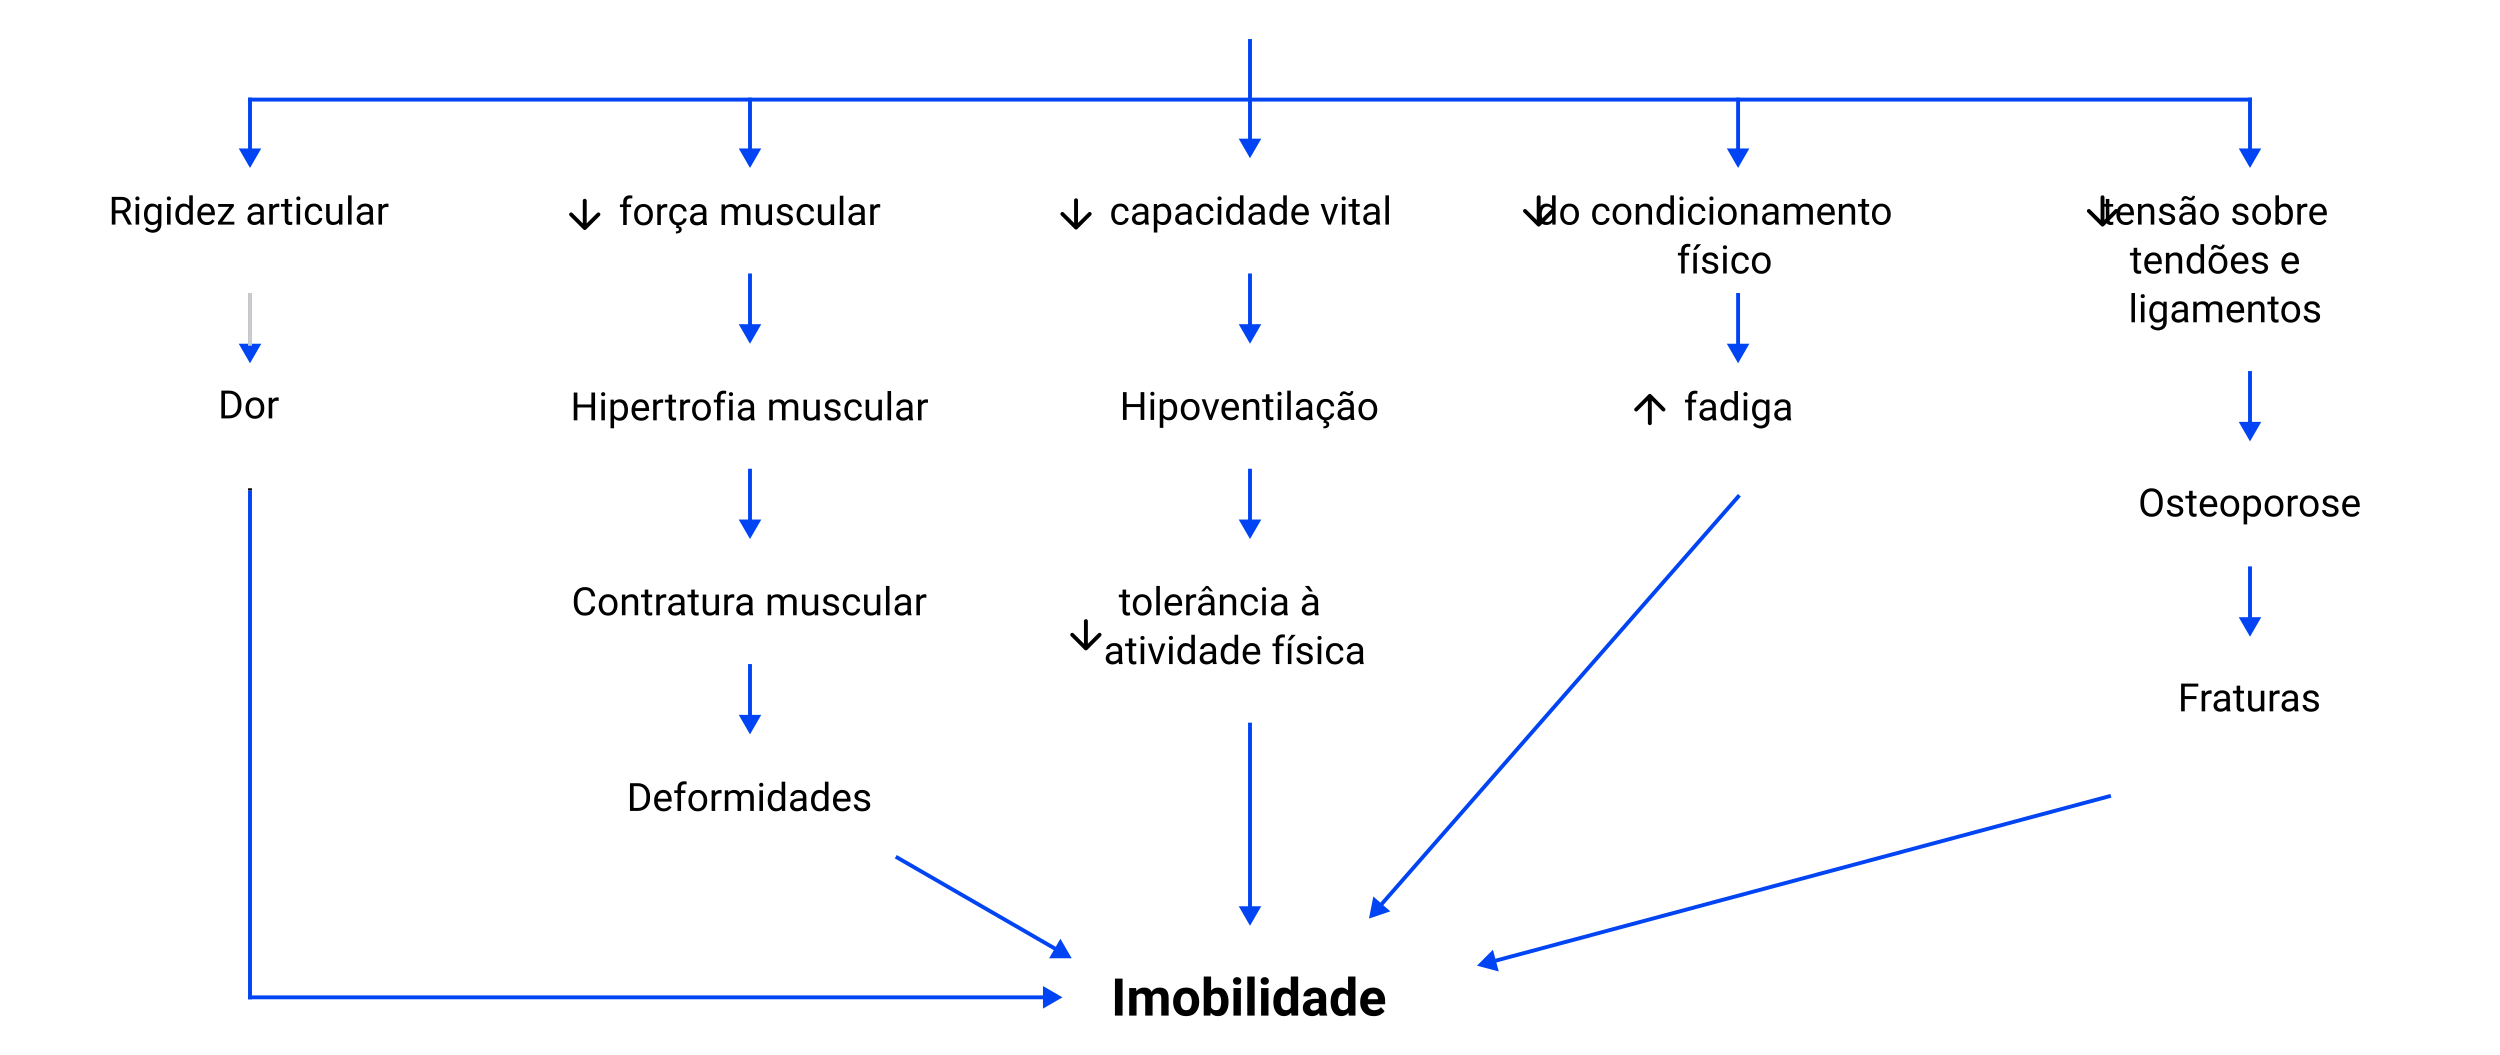
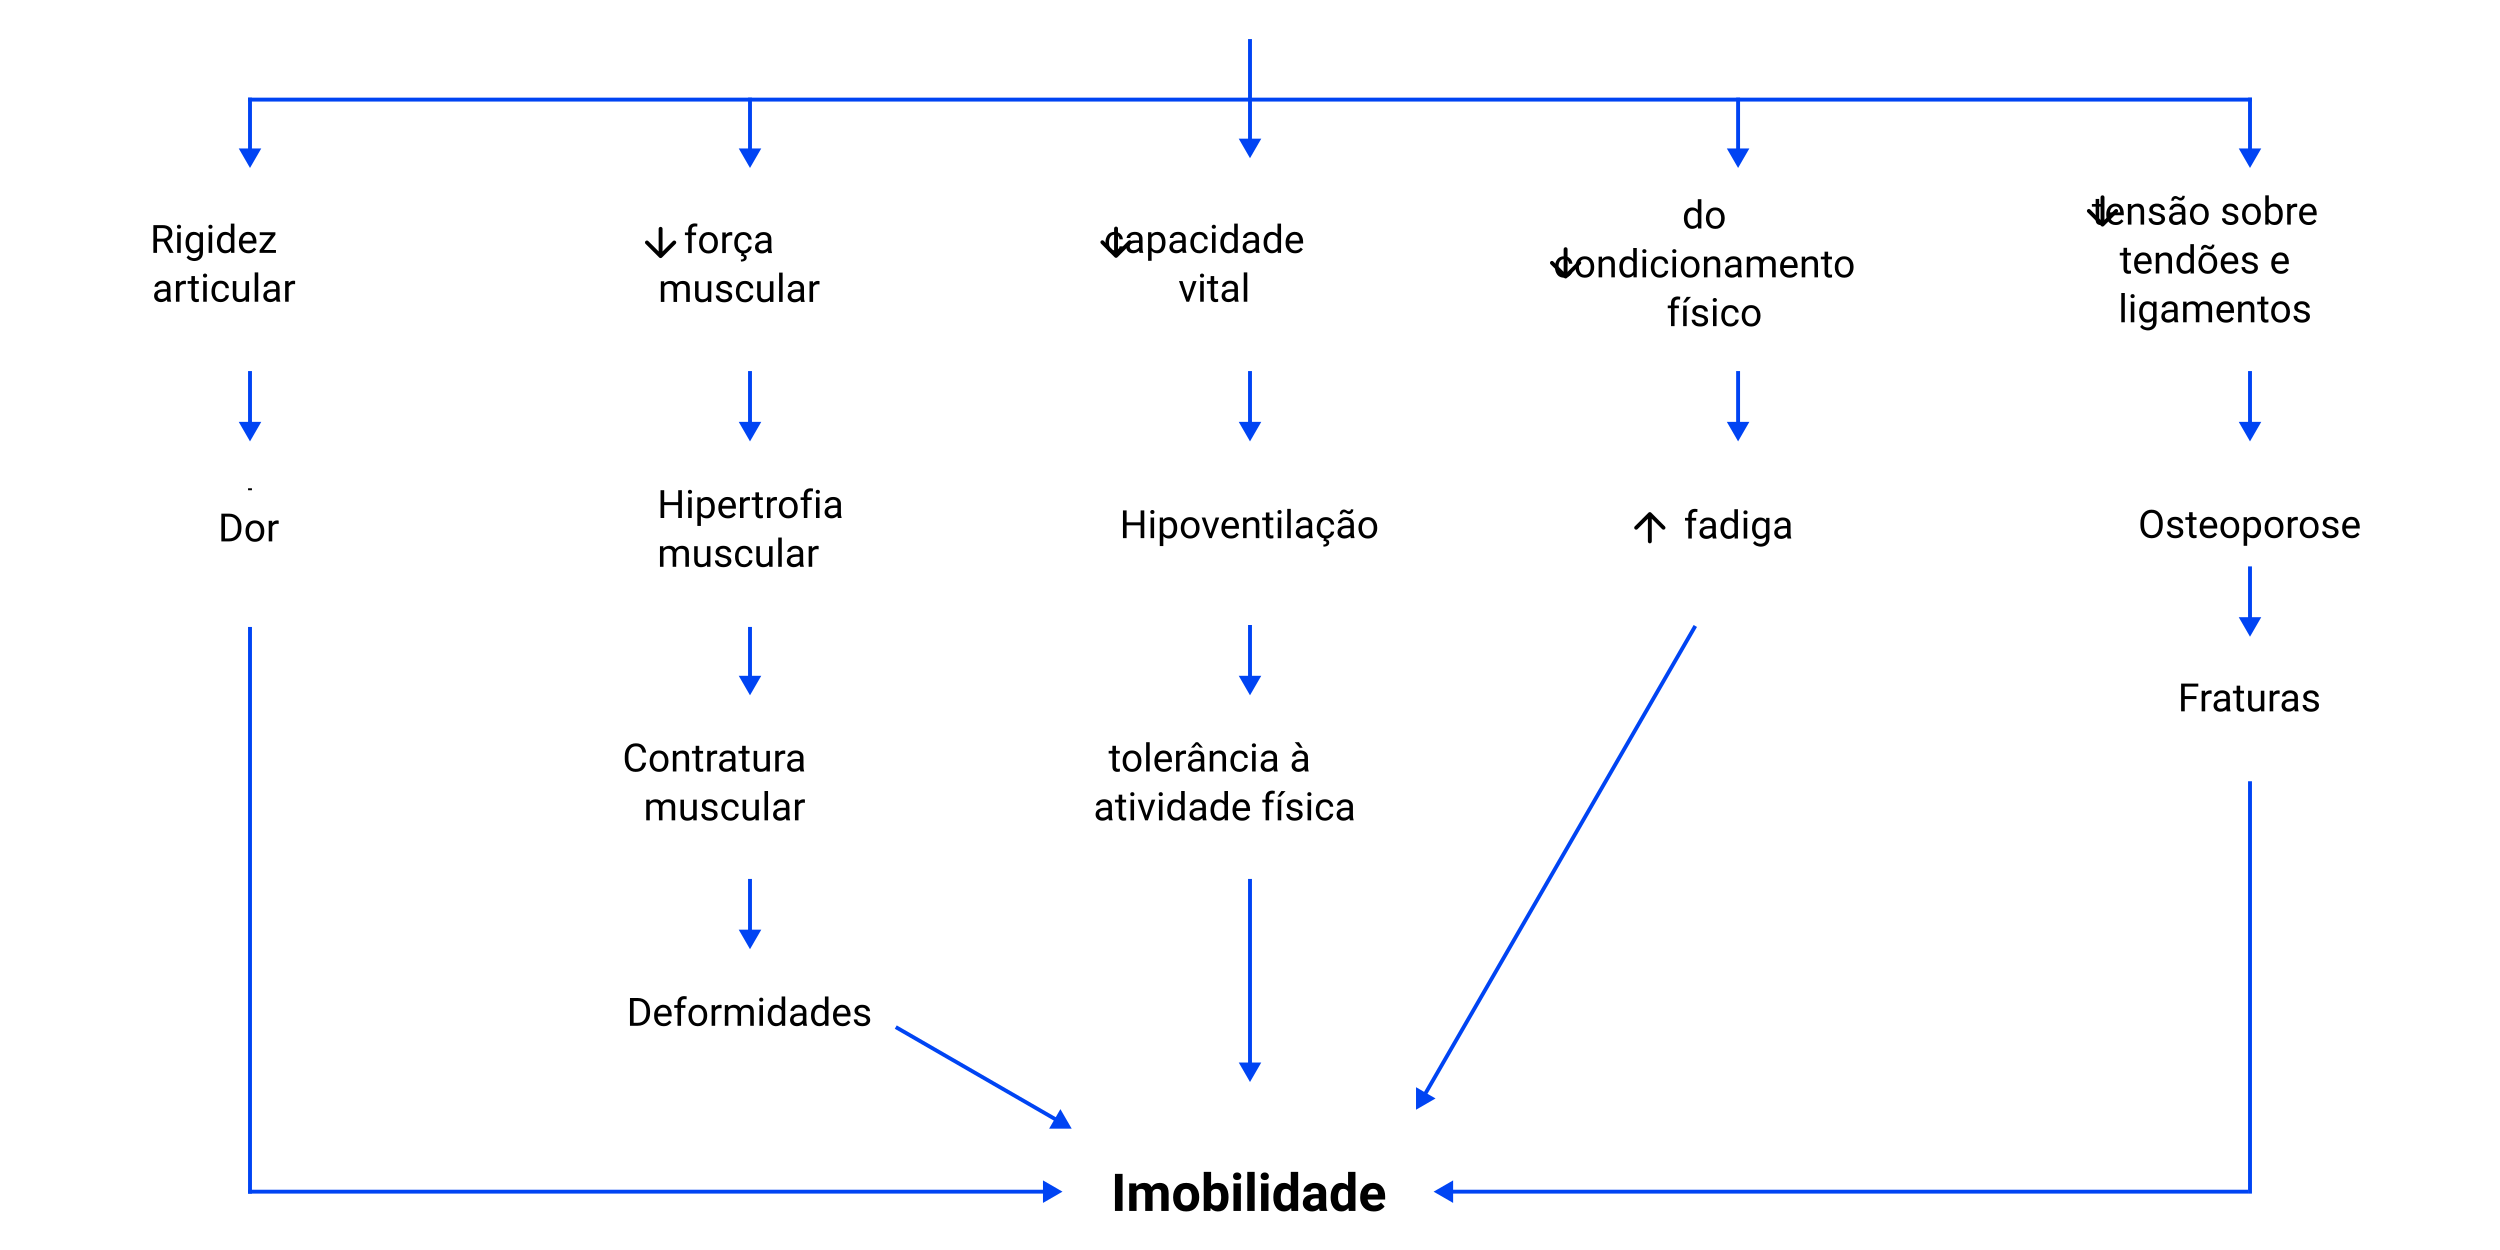
- <svg xmlns="http://www.w3.org/2000/svg" width="1280" height="540" viewBox="0 0 1280 540" fill="none" version="1.1" id="svg186">
+ <svg xmlns="http://www.w3.org/2000/svg" width="1280" height="640" viewBox="0 0 1280 640" fill="none" version="1.1" id="svg186">
  <defs id="defs190" />
-   <text fill="#000000" xml:space="preserve" style="line-height:0;letter-spacing:0px;word-spacing:0px;white-space:pre" font-family="Roboto" font-size="20px" letter-spacing="0em" id="text40" x="-56.097" y="-140.672">
-     <tspan x="-56.097" y="-135.672" id="tspan118514" />
-   </text>
-   <text fill="#000000" xml:space="preserve" style="line-height:1;white-space:pre" font-family="Roboto" font-size="20px" letter-spacing="0em" id="text50" x="-56.097" y="-140.672">
-     <tspan x="-56.097" y="-125.672" id="tspan31654" />
-   </text>
  <text fill="#000000" xml:space="preserve" style="white-space:pre" font-family="Roboto" font-size="20px" letter-spacing="0em" id="text60" x="-56.097" y="-140.672" />
-   <path d="m 385,341 v -1 h -2 v 1 z m -1,35 5.774,-10 h -11.548 z m -1,-35 v 26 h 2 v -26 z" fill="#0044f3" id="path62" />
-   <g id="g201118">
-     <path id="path195317" style="fill:#0044f3;fill-opacity:1" d="m 534,504.863 v 4.773 H 127 v 2 h 407 v 4.773 l 10,-5.773 z" />
-     <path d="m 127,251 v 260.637 h 2 V 251 Z" id="path195315" style="fill:#0044f3;fill-opacity:1" />
-   </g>
  <path d="m 129,251 v -1 h -2 v 1 z" id="path64" style="fill:#000000" />
-   <path d="m 385,241 v -1 h -2 v 1 z m -1,35 5.774,-10 h -11.548 z m -1,-35 v 26 h 2 v -26 z" fill="#0044f3" id="path66" />
-   <path d="m 641,241 v -1 h -2 v 1 z m -1,35 5.774,-10 h -11.548 z m -1,-35 v 26 h 2 v -26 z" fill="#0044f3" id="path68" />
-   <path d="m 641,371 v -1 h -2 v 1 z m -1,103 5.774,-10 h -11.547 z m -1,-103 v 94 h 2 v -94 z" fill="#0044f3" id="path72" />
-   <path d="m 890.656,254.987 0.658,-0.753 -1.505,-1.317 -0.659,0.752 z m -189.753,215.341 10.93,-3.724 -8.69,-7.604 z m 188.247,-216.659 -183.073,209.227 1.505,1.317 183.074,-209.226 z" fill="#0044f3" id="path74" />
-   <path d="m 1153,291 v -1 h -2 v 1 z m -1,35 5.77,-10 h -11.54 z m -1,-35 v 26 h 2 v -26 z" fill="#0044f3" id="path80" />
-   <g id="g190495" transform="translate(0,13.90701)">
-     <rect style="fill:none;stroke-width:10;stroke-linecap:round;stroke-linejoin:round" id="rect190490" width="200" height="40" x="284" y="186.093" />
-   </g>
-   <g id="g190809" transform="translate(0,39.84061)">
-     <rect style="fill:none;stroke-width:10;stroke-linecap:round;stroke-linejoin:round" id="rect190595-5" width="150" height="40" x="309" y="360.159" />
-   </g>
-   <g id="g179469" transform="translate(0,13.66775)">
-     <rect style="fill:none;stroke-width:10;stroke-linecap:round;stroke-linejoin:round" id="rect179121-3" width="150" height="40" x="565" y="186.332" />
-   </g>
-   <g id="g207772" transform="translate(0,41.5115)">
-     <rect style="fill:none;stroke-width:10;stroke-linecap:round;stroke-linejoin:round" id="rect207737-2" width="120" height="40" x="1092" y="208.488" />
-   </g>
-   <g id="g208005" transform="translate(0,55.34744)">
-     <rect style="fill:none;stroke-width:10;stroke-linecap:round;stroke-linejoin:round" id="rect207737-2-9" width="100" height="40" x="1102" y="294.653" />
-   </g>
-   <path d="m 129,151 v -1 h -2 v 1 z m -1,35 5.774,-10 h -11.548 z m -1,-35 v 26 h 2 v -26 z" fill="#0044f3" id="path152" />
-   <path d="m 385,141 v -1 h -2 v 1 z m -1,35 5.774,-10 h -11.548 z m -1,-35 v 26 h 2 v -26 z" fill="#0044f3" id="path156" />
-   <path d="m 641,141 v -1 h -2 v 1 z m -1,35 5.774,-10 h -11.548 z m -1,-35 v 26 h 2 v -26 z" fill="#0044f3" id="path160" />
-   <path d="m 890.903,151 v -1 h -2 v 1 z m -1,35 5.774,-10 h -11.548 z m -1,-35 v 26 h 2 v -26 z" fill="#0044f3" id="path164" />
-   <path d="m 1153,191 v -1 h -2 v 1 z m -1,35 5.77,-10 h -11.54 z m -1,-35 v 26 h 2 v -26 z" fill="#0044f3" id="path168" />
-   <g id="g179683" transform="translate(0,11.29486)">
-     <rect style="fill:none;stroke-width:10;stroke-linecap:round;stroke-linejoin:round" id="rect179121-3-6" width="200" height="50" x="540" y="288.705" />
-     <text xml:space="preserve" style="font-size:20px;line-height:1.25;font-family:'Bebas Neue';-inkscape-font-specification:'Bebas Neue';letter-spacing:0px" x="640.015" y="308.607" id="text136841">
-       <tspan x="640.015" y="308.607" id="tspan136843" style="font-style:normal;font-variant:normal;font-weight:normal;font-stretch:normal;font-size:20px;font-family:Roboto;-inkscape-font-specification:Roboto;text-align:center;text-anchor:middle;fill:#000000" />
-     </text>
-     <path id="path24-7" style="color:#000000;fill:#000000;stroke-linecap:round;stroke-linejoin:round;-inkscape-stroke:none" d="m 555.985,305.705 a 1,1 0 0 0 -1,1 v 11.586 l -5.293,-5.293 a 1,1 0 0 0 -0.707,-0.293 1,1 0 0 0 -0.707,0.293 1,1 0 0 0 0,1.414 l 7,7 a 1,1 0 0 0 0.062,0.047 1,1 0 0 0 0.129,0.092 1,1 0 0 0 0.135,0.068 1,1 0 0 0 0.148,0.049 1,1 0 0 0 0.158,0.025 1,1 0 0 0 0.074,0.012 1,1 0 0 0 0.074,-0.012 1,1 0 0 0 0.158,-0.025 1,1 0 0 0 0.148,-0.049 1,1 0 0 0 0.135,-0.068 1,1 0 0 0 0.129,-0.092 1,1 0 0 0 0.062,-0.047 l 7,-7 a 1,1 0 0 0 0,-1.414 1,1 0 0 0 -1.414,0 l -5.293,5.293 v -11.586 a 1,1 0 0 0 -1,-1 z" />
-   </g>
  <text fill="#000000" xml:space="preserve" style="white-space:pre;fill:#000000" font-family="Roboto" font-size="20px" letter-spacing="0em" id="text14" x="-2.422" y="-137.916" />
-   <text xml:space="preserve" style="font-size:40px;line-height:1.25;font-family:'Bebas Neue';-inkscape-font-specification:'Bebas Neue';letter-spacing:0px;fill:#666666" x="55.578" y="65" id="text19162">
-     <tspan id="tspan19160" x="55.578" y="65" />
-     <tspan x="55.578" y="115" id="tspan19164" style="font-style:normal;font-variant:normal;font-weight:normal;font-stretch:normal;font-size:20px;font-family:Roboto;-inkscape-font-specification:Roboto;fill:#000000">Rigidez articular</tspan>
-   </text>
-   <path style="color:#000000;fill:#0044f3;stroke-linecap:square;-inkscape-stroke:none" d="m 127,50 v 2 h 1 1024 1 v -2 h -1 -1024 z" id="line148" />
-   <path d="m 129,51 v -1 h -2 v 1 z m -1,35 5.774,-10 h -11.548 z m -1,-35 v 26 h 2 V 51 Z" fill="#0044f3" id="path150" />
-   <path d="m 385,51 v -1 h -2 v 1 z m -1,35 5.774,-10 h -11.548 z m -1,-35 v 26 h 2 V 51 Z" fill="#0044f3" id="path154" />
-   <path d="m 641,21 v -1 h -2 v 1 z m -1,60 5.774,-10 h -11.548 z m -1,-60 v 51 h 2 V 21 Z" fill="#0044f3" id="path158" />
-   <path d="m 890.903,51 v -1 h -2 v 1 z m -1,35 5.774,-10 h -11.548 z m -1,-35 v 26 h 2 V 51 Z" fill="#0044f3" id="path162" />
-   <path d="m 1153,51 v -1 h -2 v 1 z m -1,35 5.77,-10 h -11.54 z m -1,-35 v 26 h 2 V 51 Z" fill="#0044f3" id="path166" />
-   <g id="g176034" transform="translate(0,-9.90234)">
-     <text xml:space="preserve" style="font-size:20px;line-height:1.25;font-family:'Bebas Neue';-inkscape-font-specification:'Bebas Neue';letter-spacing:0px" x="895.985" y="124.902" id="text56858">
-       <tspan x="895.985" y="124.902" id="tspan56864" style="font-style:normal;font-variant:normal;font-weight:normal;font-stretch:normal;font-size:20px;font-family:Roboto;-inkscape-font-specification:Roboto;text-align:center;text-anchor:middle;fill:#000000">do condicionamento</tspan>
-       <tspan x="895.985" y="149.902" style="font-style:normal;font-variant:normal;font-weight:normal;font-stretch:normal;font-size:20px;font-family:Roboto;-inkscape-font-specification:Roboto;text-align:center;text-anchor:middle;fill:#000000" id="tspan4621">físico</tspan>
-     </text>
-     <path id="path24-2" style="color:#000000;fill:#000000;stroke-linecap:round;stroke-linejoin:round;-inkscape-stroke:none" d="m 787.8,109.902 a 1,1 0 0 0 -1,1 v 11.586 l -5.293,-5.293 a 1,1 0 0 0 -0.707,-0.293 1,1 0 0 0 -0.707,0.293 1,1 0 0 0 0,1.414 l 7,7 a 1,1 0 0 0 0.062,0.047 1,1 0 0 0 0.129,0.092 1,1 0 0 0 0.135,0.068 1,1 0 0 0 0.148,0.049 1,1 0 0 0 0.158,0.025 1,1 0 0 0 0.074,0.012 1,1 0 0 0 0.074,-0.012 1,1 0 0 0 0.158,-0.025 1,1 0 0 0 0.148,-0.049 1,1 0 0 0 0.135,-0.068 1,1 0 0 0 0.129,-0.092 1,1 0 0 0 0.062,-0.047 l 7,-7 a 1,1 0 0 0 0,-1.414 1,1 0 0 0 -1.414,0 l -5.293,5.293 v -11.586 a 1,1 0 0 0 -1,-1 z" />
-   </g>
-   <rect style="fill:#cccccc;fill-opacity:1;stroke:none;stroke-width:10;stroke-linecap:round;stroke-linejoin:round" id="rect193529" width="2" height="27" x="127" y="150" />
-   <path d="m 1080.059,408.681 0.966,-0.259 -0.518,-1.932 -0.966,0.259 z m -323.844,85.738 11.154,2.989 -2.989,-11.155 z m 323.326,-87.67 -314.892,84.375 0.518,1.932 314.892,-84.375 z" fill="#0044f3" id="path164-1" />
-   <g id="g214776" transform="translate(0,-58.26447)">
-     <rect style="opacity:1;fill:none;fill-opacity:1;stroke:none;stroke-width:10;stroke-linecap:round;stroke-linejoin:round" id="rect214460" width="180" height="40" x="550" y="558.264" />
-     <text fill="#000000" xml:space="preserve" style="white-space:pre" font-family="Roboto" font-size="28px" font-weight="600" letter-spacing="0em" id="text6" x="-38.642" y="-63.442" />
-   </g>
-   <path d="m 460,438.268 -0.866,-0.5 -1,1.732 L 459,440 Z m 88.701,52.366 -5.773,-10 -5.774,10 z M 459,440 l 81.406,47 1,-1.732 L 460,438.268 Z" fill="#0044f3" id="path215086" />
  <text fill="#000000" xml:space="preserve" style="white-space:pre;fill:#000000" font-family="Roboto" font-size="20px" letter-spacing="0em" id="text24380" x="-2.422" y="-39.006" />
-   <text xml:space="preserve" style="font-size:40px;line-height:1.25;font-family:'Bebas Neue';-inkscape-font-specification:'Bebas Neue';letter-spacing:0px;fill:#666666" x="111.677" y="214.219" id="text24386">
-     <tspan x="111.677" y="214.219" id="tspan24384" style="font-style:normal;font-variant:normal;font-weight:normal;font-stretch:normal;font-size:20px;font-family:Roboto;-inkscape-font-specification:Roboto;fill:#000000">Dor</tspan>
-   </text>
  <text xml:space="preserve" style="font-size:20px;line-height:1.25;font-family:'Bebas Neue';-inkscape-font-specification:'Bebas Neue';letter-spacing:0px;fill:#000000" x="1152.317" y="120.42" id="text81625">
    <tspan x="1152.317" y="120.42" style="font-style:normal;font-variant:normal;font-weight:normal;font-stretch:normal;font-size:20px;font-family:Roboto;-inkscape-font-specification:Roboto;text-align:center;text-anchor:middle;fill:#000000" id="tspan88799" />
  </text>
-   <g id="g187438" transform="translate(0,-5.41992)">
-     <path id="path24-6" style="color:#000000;fill:#000000;stroke-linecap:round;stroke-linejoin:round;-inkscape-stroke:none" d="m 1076.492,105.42 a 1,1 0 0 0 -1,1 v 11.586 l -5.293,-5.293 a 1,1 0 0 0 -0.707,-0.293 1,1 0 0 0 -0.707,0.293 1,1 0 0 0 0,1.414 l 7,7 a 1,1 0 0 0 0.062,0.047 1,1 0 0 0 0.129,0.092 1,1 0 0 0 0.135,0.068 1,1 0 0 0 0.148,0.049 1,1 0 0 0 0.158,0.025 1,1 0 0 0 0.074,0.012 1,1 0 0 0 0.074,-0.012 1,1 0 0 0 0.158,-0.025 1,1 0 0 0 0.148,-0.049 1,1 0 0 0 0.135,-0.068 1,1 0 0 0 0.129,-0.092 1,1 0 0 0 0.062,-0.047 l 7,-7 a 1,1 0 0 0 0,-1.414 1,1 0 0 0 -1.414,0 l -5.293,5.293 v -11.586 a 1,1 0 0 0 -1,-1 z" />
-     <text xml:space="preserve" style="font-size:20px;line-height:1.25;font-family:'Bebas Neue';-inkscape-font-specification:'Bebas Neue';letter-spacing:0px" x="1152.317" y="120.42" id="text35781">
-       <tspan id="tspan35779" x="1152.317" y="120.42" style="font-style:normal;font-variant:normal;font-weight:normal;font-stretch:normal;font-size:20px;font-family:Roboto;-inkscape-font-specification:Roboto;text-align:center;text-anchor:middle;fill:#000000">tensão sobre</tspan>
-       <tspan x="1152.317" y="145.42" id="tspan35783" style="font-style:normal;font-variant:normal;font-weight:normal;font-stretch:normal;font-size:20px;font-family:Roboto;-inkscape-font-specification:Roboto;text-align:center;text-anchor:middle;fill:#000000">tendões e</tspan>
-       <tspan x="1152.317" y="170.42" style="font-style:normal;font-variant:normal;font-weight:normal;font-stretch:normal;font-size:20px;font-family:Roboto;-inkscape-font-specification:Roboto;text-align:center;text-anchor:middle;fill:#000000" id="tspan41215">ligamentos</tspan>
-     </text>
-   </g>
  <text xml:space="preserve" style="font-size:40px;line-height:1.25;font-family:'Bebas Neue';-inkscape-font-specification:'Bebas Neue';letter-spacing:0px" x="654.753" y="668.291" id="text47622">
    <tspan id="tspan47620" x="654.753" y="668.291" />
    <tspan x="654.753" y="718.291" id="tspan47626" style="font-size:20px;fill:#000000" />
  </text>
-   <text xml:space="preserve" style="font-size:26.667px;line-height:1.25;font-family:'Bebas Neue';-inkscape-font-specification:'Bebas Neue';letter-spacing:0px" x="568.913" y="520" id="text76262">
-     <tspan id="tspan76260" x="568.913" y="520" style="font-style:normal;font-variant:normal;font-weight:bold;font-stretch:normal;font-size:26.667px;font-family:Roboto;-inkscape-font-specification:'Roboto Bold';fill:#000000">Imobilidade</tspan>
+   <text xml:space="preserve" style="font-size:26.667px;line-height:1.25;font-family:'Bebas Neue';-inkscape-font-specification:'Bebas Neue';letter-spacing:0px" x="568.913" y="620" id="text76262">
+     <tspan id="tspan76260" x="568.913" y="620" style="font-style:normal;font-variant:normal;font-weight:bold;font-stretch:normal;font-size:26.667px;font-family:Roboto;-inkscape-font-specification:'Roboto Bold';fill:#000000">Imobilidade</tspan>
  </text>
-   <text xml:space="preserve" style="font-size:20px;line-height:1.25;font-family:'Bebas Neue';-inkscape-font-specification:'Bebas Neue';letter-spacing:0px" x="292.091" y="215.205" id="text100360">
-     <tspan id="tspan100358" x="292.091" y="215.205" style="font-style:normal;font-variant:normal;font-weight:normal;font-stretch:normal;font-size:20px;font-family:Roboto;-inkscape-font-specification:Roboto;fill:#000000">Hipertrofia muscular</tspan>
-   </text>
-   <g id="g139785">
-     <path id="path24" style="color:#000000;fill:#000000;stroke-linecap:round;stroke-linejoin:round;-inkscape-stroke:none" d="m 550.931,101.531 a 1,1 0 0 0 -1,1 v 11.586 l -5.293,-5.293 a 1,1 0 0 0 -0.707,-0.293 1,1 0 0 0 -0.707,0.293 1,1 0 0 0 0,1.414 l 7,7 a 1,1 0 0 0 0.062,0.047 1,1 0 0 0 0.129,0.092 1,1 0 0 0 0.135,0.068 1,1 0 0 0 0.148,0.049 1,1 0 0 0 0.158,0.025 1,1 0 0 0 0.074,0.012 1,1 0 0 0 0.074,-0.012 1,1 0 0 0 0.158,-0.025 1,1 0 0 0 0.148,-0.049 1,1 0 0 0 0.135,-0.068 1,1 0 0 0 0.129,-0.092 1,1 0 0 0 0.062,-0.047 l 7,-7 a 1,1 0 0 0 0,-1.414 1,1 0 0 0 -1.414,0 l -5.293,5.293 v -11.586 a 1,1 0 0 0 -1,-1 z" />
-     <text xml:space="preserve" style="font-size:20px;line-height:1.25;font-family:'Bebas Neue';-inkscape-font-specification:'Bebas Neue';letter-spacing:0px" x="568.033" y="115" id="text121716">
-       <tspan id="tspan121714" x="568.033" y="115" style="font-style:normal;font-variant:normal;font-weight:normal;font-stretch:normal;font-size:20px;font-family:Roboto;-inkscape-font-specification:Roboto;fill:#000000">capacidade vital</tspan>
+   <g id="hm" transform="translate(0,50)">
+     <path d="m 385,141 v -1 h -2 v 1 z m -1,35 5.774,-10 h -11.548 z m -1,-35 v 26 h 2 v -26 z" fill="#0044f3" id="path156" />
+     <text xml:space="preserve" style="font-size:20px;line-height:1.25;font-family:'Bebas Neue';-inkscape-font-specification:'Bebas Neue';letter-spacing:0px" x="336.544" y="215.205" id="text100360">
+       <tspan id="tspan100358" x="336.544" y="215.205" style="font-style:normal;font-variant:normal;font-weight:normal;font-stretch:normal;font-size:20px;font-family:Roboto;-inkscape-font-specification:Roboto;fill:#000000">Hipertrofia</tspan>
+       <tspan x="336.544" y="240.205" style="font-style:normal;font-variant:normal;font-weight:normal;font-stretch:normal;font-size:20px;font-family:Roboto;-inkscape-font-specification:Roboto;fill:#000000" id="tspan56079">muscular</tspan>
    </text>
  </g>
-   <text xml:space="preserve" style="font-size:20px;line-height:1.25;font-family:'Bebas Neue';-inkscape-font-specification:'Bebas Neue';letter-spacing:0px" x="292.628" y="315" id="text147293">
-     <tspan id="tspan147291" x="292.628" y="315" style="font-style:normal;font-variant:normal;font-weight:normal;font-stretch:normal;font-size:20px;font-family:Roboto;-inkscape-font-specification:Roboto;fill:#000000">Contratura muscular</tspan>
-   </text>
-   <text xml:space="preserve" style="font-size:20px;line-height:1.25;font-family:'Bebas Neue';-inkscape-font-specification:'Bebas Neue';letter-spacing:0px" x="320.89" y="415.205" id="text155398">
-     <tspan id="tspan155396" x="320.89" y="415.205" style="font-style:normal;font-variant:normal;font-weight:normal;font-stretch:normal;font-size:20px;font-family:Roboto;-inkscape-font-specification:Roboto;fill:#000000">Deformidades</tspan>
-   </text>
-   <text xml:space="preserve" style="font-size:20px;line-height:1.25;font-family:'Bebas Neue';-inkscape-font-specification:'Bebas Neue';letter-spacing:0px" x="573.296" y="215" id="text162667">
-     <tspan id="tspan162665" x="573.296" y="215" style="font-style:normal;font-variant:normal;font-weight:normal;font-stretch:normal;font-size:20px;font-family:Roboto;-inkscape-font-specification:Roboto;fill:#000000">Hipoventilação</tspan>
-   </text>
-   <text xml:space="preserve" style="font-size:20px;line-height:1.25;font-family:'Bebas Neue';-inkscape-font-specification:'Bebas Neue';letter-spacing:0px" x="640.015" y="315" id="text170590">
-     <tspan id="tspan170588" x="640.015" y="315" style="font-style:normal;font-variant:normal;font-weight:normal;font-stretch:normal;font-size:20px;font-family:Roboto;-inkscape-font-specification:Roboto;text-align:center;text-anchor:middle;fill:#000000">tolerância à </tspan>
-     <tspan x="640.015" y="340" id="tspan170592" style="font-style:normal;font-variant:normal;font-weight:normal;font-stretch:normal;font-size:20px;font-family:Roboto;-inkscape-font-specification:Roboto;text-align:center;text-anchor:middle;fill:#000000">atividade física</tspan>
-   </text>
-   <g id="g187137" transform="translate(0,-3.304947)">
-     <path id="path213491" style="color:#000000;fill:#000000;stroke-linecap:round;stroke-linejoin:round;-inkscape-stroke:none" d="m 844.716,220.988 a 1,1 0 0 1 -1,-1 v -11.586 l -5.293,5.293 a 1,1 0 0 1 -0.707,0.293 1,1 0 0 1 -0.707,-0.293 1,1 0 0 1 0,-1.414 l 7,-7 a 1,1 0 0 1 0.062,-0.047 1,1 0 0 1 0.129,-0.092 1,1 0 0 1 0.135,-0.068 1,1 0 0 1 0.148,-0.049 1,1 0 0 1 0.158,-0.025 1,1 0 0 1 0.074,-0.012 1,1 0 0 1 0.074,0.012 1,1 0 0 1 0.158,0.025 1,1 0 0 1 0.148,0.049 1,1 0 0 1 0.135,0.068 1,1 0 0 1 0.129,0.092 1,1 0 0 1 0.062,0.047 l 7,7 a 1,1 0 0 1 0,1.414 1,1 0 0 1 -1.414,0 l -5.293,-5.293 v 11.586 a 1,1 0 0 1 -1,1 z" />
-     <text xml:space="preserve" style="font-size:20px;line-height:1.25;font-family:'Bebas Neue';-inkscape-font-specification:'Bebas Neue';letter-spacing:0px" x="862.13" y="218.51" id="text185064">
-       <tspan id="tspan185062" x="862.13" y="218.51" style="font-style:normal;font-variant:normal;font-weight:normal;font-stretch:normal;font-size:20px;font-family:Roboto;-inkscape-font-specification:Roboto;fill:#000000">fadiga</tspan>
+   <g id="cm" transform="translate(0,80)">
+     <path d="m 385,241 v 0 h -2 v 0 z m -1,35 5.774,-10 h -11.548 z m -1,-35 v 26 h 2 v -26 z" fill="#0044f3" id="path66" />
+     <text xml:space="preserve" style="font-size:20px;line-height:1.25;font-family:'Bebas Neue';-inkscape-font-specification:'Bebas Neue';letter-spacing:0px" x="383.966" y="315" id="text147293">
+       <tspan id="tspan147291" x="383.966" y="315" style="font-style:normal;font-variant:normal;font-weight:normal;font-stretch:normal;font-size:20px;font-family:Roboto;-inkscape-font-specification:Roboto;text-align:center;text-anchor:middle;fill:#000000">Contratura</tspan>
+       <tspan x="383.966" y="340" style="font-style:normal;font-variant:normal;font-weight:normal;font-stretch:normal;font-size:20px;font-family:Roboto;-inkscape-font-specification:Roboto;text-align:center;text-anchor:middle;fill:#000000" id="tspan61891">muscular</tspan>
    </text>
  </g>
-   <text xml:space="preserve" style="font-size:20px;line-height:1.25;font-family:'Bebas Neue';-inkscape-font-specification:'Bebas Neue';letter-spacing:0px" x="1094.729" y="264.414" id="text191398">
-     <tspan id="tspan191396" x="1094.729" y="264.414" style="font-style:normal;font-variant:normal;font-weight:normal;font-stretch:normal;font-size:20px;font-family:Roboto;-inkscape-font-specification:Roboto;fill:#000000">Osteoporose</tspan>
-   </text>
-   <text xml:space="preserve" style="font-size:20px;line-height:1.25;font-family:'Bebas Neue';-inkscape-font-specification:'Bebas Neue';letter-spacing:0px" x="1115.076" y="364.219" id="text200036">
-     <tspan id="tspan200034" x="1115.076" y="364.219" style="font-style:normal;font-variant:normal;font-weight:normal;font-stretch:normal;font-size:20px;font-family:Roboto;-inkscape-font-specification:Roboto;fill:#000000">Fraturas</tspan>
-   </text>
-   <g id="g215279">
-     <path id="path24-3" style="color:#000000;fill:#000000;stroke-linecap:round;stroke-linejoin:round;-inkscape-stroke:none" d="m 299.394,101.77 a 1,1 0 0 0 -1,1 v 11.586 l -5.293,-5.293 a 1,1 0 0 0 -0.707,-0.293 1,1 0 0 0 -0.707,0.293 1,1 0 0 0 0,1.414 l 7,7 a 1,1 0 0 0 0.062,0.047 1,1 0 0 0 0.129,0.092 1,1 0 0 0 0.135,0.068 1,1 0 0 0 0.148,0.049 1,1 0 0 0 0.158,0.025 1,1 0 0 0 0.074,0.012 1,1 0 0 0 0.074,-0.012 1,1 0 0 0 0.158,-0.025 1,1 0 0 0 0.148,-0.049 1,1 0 0 0 0.135,-0.068 1,1 0 0 0 0.129,-0.092 1,1 0 0 0 0.062,-0.047 l 7,-7 a 1,1 0 0 0 0,-1.414 1,1 0 0 0 -1.414,0 l -5.293,5.293 v -11.586 a 1,1 0 0 0 -1,-1 z" />
-     <text xml:space="preserve" style="font-size:20px;line-height:1.25;font-family:'Bebas Neue';-inkscape-font-specification:'Bebas Neue';letter-spacing:0px" x="316.808" y="115.205" id="text212554">
-       <tspan id="tspan212552" x="316.808" y="115.205" style="font-style:normal;font-variant:normal;font-weight:normal;font-stretch:normal;font-size:20px;font-family:Roboto;-inkscape-font-specification:Roboto;fill:#000000">força muscular</tspan>
+   <g id="deform" transform="translate(0,110)">
+     <path d="m 385,341 v -1 h -2 v 1 z m -1,35 5.774,-10 h -11.548 z m -1,-35 v 26 h 2 v -26 z" fill="#0044f3" id="path62" />
+     <path d="m 460,415.5 -0.866,-0.5 -1,1.732 0.866,0.5 z m 88.701,52.366 -5.773,-10 -5.774,10 z M 459,417.232 l 81.406,47 1,-1.732 L 460,415.5 Z" fill="#0044f3" id="path215086" />
+     <text xml:space="preserve" style="font-size:20px;line-height:1.25;font-family:'Bebas Neue';-inkscape-font-specification:'Bebas Neue';letter-spacing:0px" x="320.89" y="415.205" id="text155398">
+       <tspan id="tspan155396" x="320.89" y="415.205" style="font-style:normal;font-variant:normal;font-weight:normal;font-stretch:normal;font-size:20px;font-family:Roboto;-inkscape-font-specification:Roboto;fill:#000000">Deformidades</tspan>
+     </text>
+   </g>
+   <g id="hipovent" transform="translate(0,50)">
+     <path d="m 641,141 v -1 h -2 v 1 z m -1,35 5.774,-10 h -11.548 z m -1,-35 v 26 h 2 v -26 z" fill="#0044f3" id="path160" />
+     <text xml:space="preserve" style="font-size:20px;line-height:1.25;font-family:'Bebas Neue';-inkscape-font-specification:'Bebas Neue';letter-spacing:0px" x="573.296" y="225.532" id="text162667">
+       <tspan id="tspan162665" x="573.296" y="225.532" style="font-style:normal;font-variant:normal;font-weight:normal;font-stretch:normal;font-size:20px;font-family:Roboto;-inkscape-font-specification:Roboto;fill:#000000">Hipoventilação</tspan>
+     </text>
+   </g>
+   <g id="taf" transform="translate(0,80)">
+     <path d="m 641,371 v -1 h -2 v 1 z m -1,103 5.774,-10 h -11.547 z m -1,-103 v 94 h 2 v -94 z" fill="#0044f3" id="path72" />
+     <path d="m 641,241 v -1 h -2 v 1 z m -1,35 5.774,-10 h -11.548 z m -1,-35 v 26 h 2 v -26 z" fill="#0044f3" id="path68" />
+     <text xml:space="preserve" style="font-size:20px;line-height:1.25;font-family:'Bebas Neue';-inkscape-font-specification:'Bebas Neue';letter-spacing:0px" x="640.015" y="315" id="text170590">
+       <tspan id="tspan170588" x="640.015" y="315" style="font-style:normal;font-variant:normal;font-weight:normal;font-stretch:normal;font-size:20px;font-family:Roboto;-inkscape-font-specification:Roboto;text-align:center;text-anchor:middle;fill:#000000">tolerância à </tspan>
+       <tspan x="640.015" y="340" id="tspan170592" style="font-style:normal;font-variant:normal;font-weight:normal;font-stretch:normal;font-size:20px;font-family:Roboto;-inkscape-font-specification:Roboto;text-align:center;text-anchor:middle;fill:#000000">atividade física</tspan>
+     </text>
+   </g>
+   <g id="fadiga" transform="translate(0,40)">
+     <path d="m 890.903,151 v -1 h -2 v 1 z m -1,35 5.774,-10 h -11.548 z m -1,-35 v 26 h 2 v -26 z" fill="#0044f3" id="path164" />
+     <g id="g187137" transform="translate(0,17.21263)">
+       <path id="path213491" style="color:#000000;fill:#000000;stroke-linecap:round;stroke-linejoin:round;-inkscape-stroke:none" d="m 844.716,220.988 a 1,1 0 0 1 -1,-1 v -11.586 l -5.293,5.293 a 1,1 0 0 1 -0.707,0.293 1,1 0 0 1 -0.707,-0.293 1,1 0 0 1 0,-1.414 l 7,-7 a 1,1 0 0 1 0.062,-0.047 1,1 0 0 1 0.129,-0.092 1,1 0 0 1 0.135,-0.068 1,1 0 0 1 0.148,-0.049 1,1 0 0 1 0.158,-0.025 1,1 0 0 1 0.074,-0.012 1,1 0 0 1 0.074,0.012 1,1 0 0 1 0.158,0.025 1,1 0 0 1 0.148,0.049 1,1 0 0 1 0.135,0.068 1,1 0 0 1 0.129,0.092 1,1 0 0 1 0.062,0.047 l 7,7 a 1,1 0 0 1 0,1.414 1,1 0 0 1 -1.414,0 l -5.293,-5.293 v 11.586 a 1,1 0 0 1 -1,1 z" />
+       <text xml:space="preserve" style="font-size:20px;line-height:1.25;font-family:'Bebas Neue';-inkscape-font-specification:'Bebas Neue';letter-spacing:0px" x="862.13" y="218.51" id="text185064">
+         <tspan id="tspan185062" x="862.13" y="218.51" style="font-style:normal;font-variant:normal;font-weight:normal;font-stretch:normal;font-size:20px;font-family:Roboto;-inkscape-font-specification:Roboto;fill:#000000">fadiga</tspan>
+       </text>
+     </g>
+     <path d="m 868.366,281.866 0.5,-0.866 -1.732,-1 -0.5,0.866 z M 725,528.183 735.001,522.41 725,516.636 Z M 866.634,280.866 728.634,519.889 l 1.732,1 138,-239.023 z" fill="#0044f3" id="path160-3" />
+   </g>
+   <g id="osteo">
+     <path d="m 1153,191 v -1 h -2 v 1 z m -1,35 5.77,-10 h -11.54 z m -1,-35 v 26 h 2 v -26 z" fill="#0044f3" id="path168" />
+     <text xml:space="preserve" style="font-size:20px;line-height:1.25;font-family:'Bebas Neue';-inkscape-font-specification:'Bebas Neue';letter-spacing:0px" x="1094.729" y="275.376" id="text191398">
+       <tspan id="tspan191396" x="1094.729" y="275.376" style="font-style:normal;font-variant:normal;font-weight:normal;font-stretch:normal;font-size:20px;font-family:Roboto;-inkscape-font-specification:Roboto;fill:#000000">Osteoporose</tspan>
+     </text>
+   </g>
+   <g id="frat">
+     <path d="m 1153,400 v 211.13 h -2 V 400 Z" id="path195315-6" style="fill:#0044f3;fill-opacity:1" />
+     <path d="m 1153,291 v -1 h -2 v 1 z m -1,35 5.77,-10 h -11.54 z m -1,-35 v 26 h 2 v -26 z" fill="#0044f3" id="path80" />
+     <text xml:space="preserve" style="font-size:20px;line-height:1.25;font-family:'Bebas Neue';-inkscape-font-specification:'Bebas Neue';letter-spacing:0px" x="1115.076" y="364.219" id="text200036">
+       <tspan id="tspan200034" x="1115.076" y="364.219" style="font-style:normal;font-variant:normal;font-weight:normal;font-stretch:normal;font-size:20px;font-family:Roboto;-inkscape-font-specification:Roboto;fill:#000000">Fraturas</tspan>
+     </text>
+     <path id="path195317-2" style="fill:#0044f3;fill-opacity:1" d="m 744,604.357 v 4.773 h 407 v 2 H 744 v 4.773 l -10,-5.773 z" />
+   </g>
+   <g id="dor" transform="translate(0,40)">
+     <path id="path195317" style="fill:#0044f3;fill-opacity:1" d="m 534,564.357 v 4.773 H 127 v 2 h 407 v 4.773 l 10,-5.773 z" />
+     <path d="m 127,281 v 290.13 h 2 V 281 Z" id="path195315" style="fill:#0044f3;fill-opacity:1" />
+     <text xml:space="preserve" style="font-size:40px;line-height:1.25;font-family:'Bebas Neue';-inkscape-font-specification:'Bebas Neue';letter-spacing:0px;fill:#666666" x="111.677" y="237.212" id="text24386">
+       <tspan x="111.677" y="237.212" id="tspan24384" style="font-style:normal;font-variant:normal;font-weight:normal;font-stretch:normal;font-size:20px;font-family:Roboto;-inkscape-font-specification:Roboto;fill:#000000">Dor</tspan>
+     </text>
+     <path d="m 129,151 v -1 h -2 v 1 z m -1,35 5.774,-10 h -11.548 z m -1,-35 v 26 h 2 v -26 z" fill="#0044f3" id="path152" />
+   </g>
+   <g id="linha1">
+     <text xml:space="preserve" style="font-size:40px;line-height:1.25;font-family:'Bebas Neue';-inkscape-font-specification:'Bebas Neue';letter-spacing:0px;fill:#666666" x="55.578" y="90" id="text19162">
+       <tspan x="55.578" y="90" style="font-style:normal;font-variant:normal;font-weight:normal;font-stretch:normal;font-size:20px;font-family:Roboto;-inkscape-font-specification:Roboto;fill:#000000" id="tspan13618" />
+     </text>
+     <g id="g372">
+       <path style="color:#000000;fill:#0044f3;stroke-linecap:square;-inkscape-stroke:none" d="m 127,50 v 2 h 1 1024 1 v -2 h -1 -1024 z" id="line148" />
+       <path d="m 129,51 v -1 h -2 v 1 z m -1,35 5.774,-10 h -11.548 z m -1,-35 v 26 h 2 V 51 Z" fill="#0044f3" id="path150" />
+       <path d="m 385,51 v -1 h -2 v 1 z m -1,35 5.774,-10 h -11.548 z m -1,-35 v 26 h 2 V 51 Z" fill="#0044f3" id="path154" />
+       <path d="m 641,21 v -1 h -2 v 1 z m -1,60 5.774,-10 h -11.548 z m -1,-60 v 51 h 2 V 21 Z" fill="#0044f3" id="path158" />
+       <path d="m 890.903,51 v -1 h -2 v 1 z m -1,35 5.774,-10 h -11.548 z m -1,-35 v 26 h 2 V 51 Z" fill="#0044f3" id="path162" />
+       <path d="m 1153,51 v -1 h -2 v 1 z m -1,35 5.77,-10 h -11.54 z m -1,-35 v 26 h 2 V 51 Z" fill="#0044f3" id="path166" />
+     </g>
+     <g id="g176034" transform="translate(0,4.580081)">
+       <text xml:space="preserve" style="font-size:20px;line-height:1.25;font-family:'Bebas Neue';-inkscape-font-specification:'Bebas Neue';letter-spacing:0px" x="895.985" y="112.402" id="text56858">
+         <tspan x="895.985" y="112.402" id="tspan56864" style="font-style:normal;font-variant:normal;font-weight:normal;font-stretch:normal;font-size:20px;font-family:Roboto;-inkscape-font-specification:Roboto;text-align:center;text-anchor:middle;fill:#000000">do</tspan>
+         <tspan x="895.985" y="137.402" style="font-style:normal;font-variant:normal;font-weight:normal;font-stretch:normal;font-size:20px;font-family:Roboto;-inkscape-font-specification:Roboto;text-align:center;text-anchor:middle;fill:#000000" id="tspan65306">condicionamento</tspan>
+         <tspan x="895.985" y="162.402" style="font-style:normal;font-variant:normal;font-weight:normal;font-stretch:normal;font-size:20px;font-family:Roboto;-inkscape-font-specification:Roboto;text-align:center;text-anchor:middle;fill:#000000" id="tspan4621">físico</tspan>
+       </text>
+       <path id="path24-2" style="color:#000000;fill:#000000;stroke-linecap:round;stroke-linejoin:round;-inkscape-stroke:none" d="m 801.589,122 a 1,1 0 0 0 -1,1 v 11.586 l -5.293,-5.293 a 1,1 0 0 0 -0.707,-0.293 1,1 0 0 0 -0.707,0.293 1,1 0 0 0 0,1.414 l 7,7 a 1,1 0 0 0 0.062,0.047 1,1 0 0 0 0.129,0.092 1,1 0 0 0 0.135,0.068 1,1 0 0 0 0.148,0.049 1,1 0 0 0 0.158,0.025 1,1 0 0 0 0.074,0.012 1,1 0 0 0 0.074,-0.012 1,1 0 0 0 0.158,-0.025 1,1 0 0 0 0.148,-0.049 1,1 0 0 0 0.135,-0.068 1,1 0 0 0 0.129,-0.092 1,1 0 0 0 0.062,-0.047 l 7,-7 a 1,1 0 0 0 0,-1.414 1,1 0 0 0 -1.414,0 l -5.293,5.293 v -11.586 a 1,1 0 0 0 -1,-1 z" />
+     </g>
+     <g id="g187438" transform="translate(0,-5.41992)">
+       <path id="path24-6" style="color:#000000;fill:#000000;stroke-linecap:round;stroke-linejoin:round;-inkscape-stroke:none" d="m 1076.492,105.42 a 1,1 0 0 0 -1,1 v 11.586 l -5.293,-5.293 a 1,1 0 0 0 -0.707,-0.293 1,1 0 0 0 -0.707,0.293 1,1 0 0 0 0,1.414 l 7,7 a 1,1 0 0 0 0.062,0.047 1,1 0 0 0 0.129,0.092 1,1 0 0 0 0.135,0.068 1,1 0 0 0 0.148,0.049 1,1 0 0 0 0.158,0.025 1,1 0 0 0 0.074,0.012 1,1 0 0 0 0.074,-0.012 1,1 0 0 0 0.158,-0.025 1,1 0 0 0 0.148,-0.049 1,1 0 0 0 0.135,-0.068 1,1 0 0 0 0.129,-0.092 1,1 0 0 0 0.062,-0.047 l 7,-7 a 1,1 0 0 0 0,-1.414 1,1 0 0 0 -1.414,0 l -5.293,5.293 v -11.586 a 1,1 0 0 0 -1,-1 z" />
+       <text xml:space="preserve" style="font-size:20px;line-height:1.25;font-family:'Bebas Neue';-inkscape-font-specification:'Bebas Neue';letter-spacing:0px" x="1152.317" y="120.42" id="text35781">
+         <tspan id="tspan35779" x="1152.317" y="120.42" style="font-style:normal;font-variant:normal;font-weight:normal;font-stretch:normal;font-size:20px;font-family:Roboto;-inkscape-font-specification:Roboto;text-align:center;text-anchor:middle;fill:#000000">tensão sobre</tspan>
+         <tspan x="1152.317" y="145.42" id="tspan35783" style="font-style:normal;font-variant:normal;font-weight:normal;font-stretch:normal;font-size:20px;font-family:Roboto;-inkscape-font-specification:Roboto;text-align:center;text-anchor:middle;fill:#000000">tendões e</tspan>
+         <tspan x="1152.317" y="170.42" style="font-style:normal;font-variant:normal;font-weight:normal;font-stretch:normal;font-size:20px;font-family:Roboto;-inkscape-font-specification:Roboto;text-align:center;text-anchor:middle;fill:#000000" id="tspan41215">ligamentos</tspan>
+       </text>
+     </g>
+     <g id="g139785" transform="translate(0,14.48242)">
+       <path id="path24" style="color:#000000;fill:#000000;stroke-linecap:round;stroke-linejoin:round;-inkscape-stroke:none" d="m 571.41,101.531 a 1,1 0 0 0 -1,1 v 11.586 l -5.293,-5.293 a 1,1 0 0 0 -0.707,-0.293 1,1 0 0 0 -0.707,0.293 1,1 0 0 0 0,1.414 l 7,7 a 1,1 0 0 0 0.062,0.047 1,1 0 0 0 0.129,0.092 1,1 0 0 0 0.135,0.068 1,1 0 0 0 0.148,0.049 1,1 0 0 0 0.158,0.025 1,1 0 0 0 0.074,0.012 1,1 0 0 0 0.074,-0.012 1,1 0 0 0 0.158,-0.025 1,1 0 0 0 0.148,-0.049 1,1 0 0 0 0.135,-0.068 1,1 0 0 0 0.129,-0.092 1,1 0 0 0 0.062,-0.047 l 7,-7 a 1,1 0 0 0 0,-1.414 1,1 0 0 0 -1.414,0 l -5.293,5.293 v -11.586 a 1,1 0 0 0 -1,-1 z" />
+       <text xml:space="preserve" style="font-size:20px;line-height:1.25;font-family:'Bebas Neue';-inkscape-font-specification:'Bebas Neue';letter-spacing:0px" x="639.912" y="115" id="text121716">
+         <tspan id="tspan121714" x="639.912" y="115" style="font-style:normal;font-variant:normal;font-weight:normal;font-stretch:normal;font-size:20px;font-family:Roboto;-inkscape-font-specification:Roboto;text-align:center;text-anchor:middle;fill:#000000">capacidade</tspan>
+         <tspan x="639.912" y="140" style="font-style:normal;font-variant:normal;font-weight:normal;font-stretch:normal;font-size:20px;font-family:Roboto;-inkscape-font-specification:Roboto;text-align:center;text-anchor:middle;fill:#000000" id="tspan5906">vital</tspan>
+       </text>
+     </g>
+     <g id="g215279" transform="translate(38.83451,14.37988)">
+       <path id="path24-3" style="color:#000000;fill:#000000;stroke-linecap:round;stroke-linejoin:round;-inkscape-stroke:none" d="m 299.394,101.77 a 1,1 0 0 0 -1,1 v 11.586 l -5.293,-5.293 a 1,1 0 0 0 -0.707,-0.293 1,1 0 0 0 -0.707,0.293 1,1 0 0 0 0,1.414 l 7,7 a 1,1 0 0 0 0.062,0.047 1,1 0 0 0 0.129,0.092 1,1 0 0 0 0.135,0.068 1,1 0 0 0 0.148,0.049 1,1 0 0 0 0.158,0.025 1,1 0 0 0 0.074,0.012 1,1 0 0 0 0.074,-0.012 1,1 0 0 0 0.158,-0.025 1,1 0 0 0 0.148,-0.049 1,1 0 0 0 0.135,-0.068 1,1 0 0 0 0.129,-0.092 1,1 0 0 0 0.062,-0.047 l 7,-7 a 1,1 0 0 0 0,-1.414 1,1 0 0 0 -1.414,0 l -5.293,5.293 v -11.586 a 1,1 0 0 0 -1,-1 z" />
+       <text xml:space="preserve" style="font-size:20px;line-height:1.25;font-family:'Bebas Neue';-inkscape-font-specification:'Bebas Neue';letter-spacing:0px" x="357.799" y="115.205" id="text212554">
+         <tspan id="tspan212552" x="357.799" y="115.205" style="font-style:normal;font-variant:normal;font-weight:normal;font-stretch:normal;font-size:20px;font-family:Roboto;-inkscape-font-specification:Roboto;text-align:center;text-anchor:middle;fill:#000000">força</tspan>
+         <tspan x="357.799" y="140.205" style="font-style:normal;font-variant:normal;font-weight:normal;font-stretch:normal;font-size:20px;font-family:Roboto;-inkscape-font-specification:Roboto;text-align:center;text-anchor:middle;fill:#000000" id="tspan10109">muscular</tspan>
+       </text>
+     </g>
+     <text xml:space="preserve" style="font-size:40px;line-height:1.25;font-family:'Bebas Neue';-inkscape-font-specification:'Bebas Neue';letter-spacing:0px" x="118.532" y="135.401" id="text15925">
+       <tspan x="118.532" y="135.401" id="tspan15929" style="font-style:normal;font-variant:normal;font-weight:normal;font-stretch:normal;font-size:20px;font-family:Roboto;-inkscape-font-specification:Roboto;fill:#000000" />
+     </text>
+     <text xml:space="preserve" style="font-size:40px;line-height:1.25;font-family:'Bebas Neue';-inkscape-font-specification:'Bebas Neue';letter-spacing:0px" x="145.209" y="125.55" id="text23072">
+       <tspan id="tspan23070" x="145.209" y="125.55" />
+     </text>
+     <text xml:space="preserve" style="font-size:40px;line-height:1.25;font-family:'Bebas Neue';-inkscape-font-specification:'Bebas Neue';letter-spacing:0px" x="148.677" y="161.836" id="text38490">
+       <tspan x="148.677" y="161.836" id="tspan38494" style="fill:#000000" />
+     </text>
+     <text xml:space="preserve" style="font-size:40px;line-height:1.25;font-family:'Bebas Neue';-inkscape-font-specification:'Bebas Neue';letter-spacing:0px" x="171.965" y="112.335" id="text45316">
+       <tspan id="tspan45314" x="171.965" y="112.335" />
+     </text>
+     <text xml:space="preserve" style="font-size:20px;line-height:1.25;font-family:'Bebas Neue';-inkscape-font-specification:'Bebas Neue';letter-spacing:0px" x="127.614" y="129.482" id="text212554-6">
+       <tspan x="127.614" y="129.482" style="font-style:normal;font-variant:normal;font-weight:normal;font-stretch:normal;font-size:20px;font-family:Roboto;-inkscape-font-specification:Roboto;text-align:center;text-anchor:middle;fill:#000000" id="tspan10109-5">Rigidez</tspan>
+       <tspan x="127.614" y="154.482" style="font-style:normal;font-variant:normal;font-weight:normal;font-stretch:normal;font-size:20px;font-family:Roboto;-inkscape-font-specification:Roboto;text-align:center;text-anchor:middle;fill:#000000" id="tspan54130">articular</tspan>
    </text>
  </g>
</svg>
